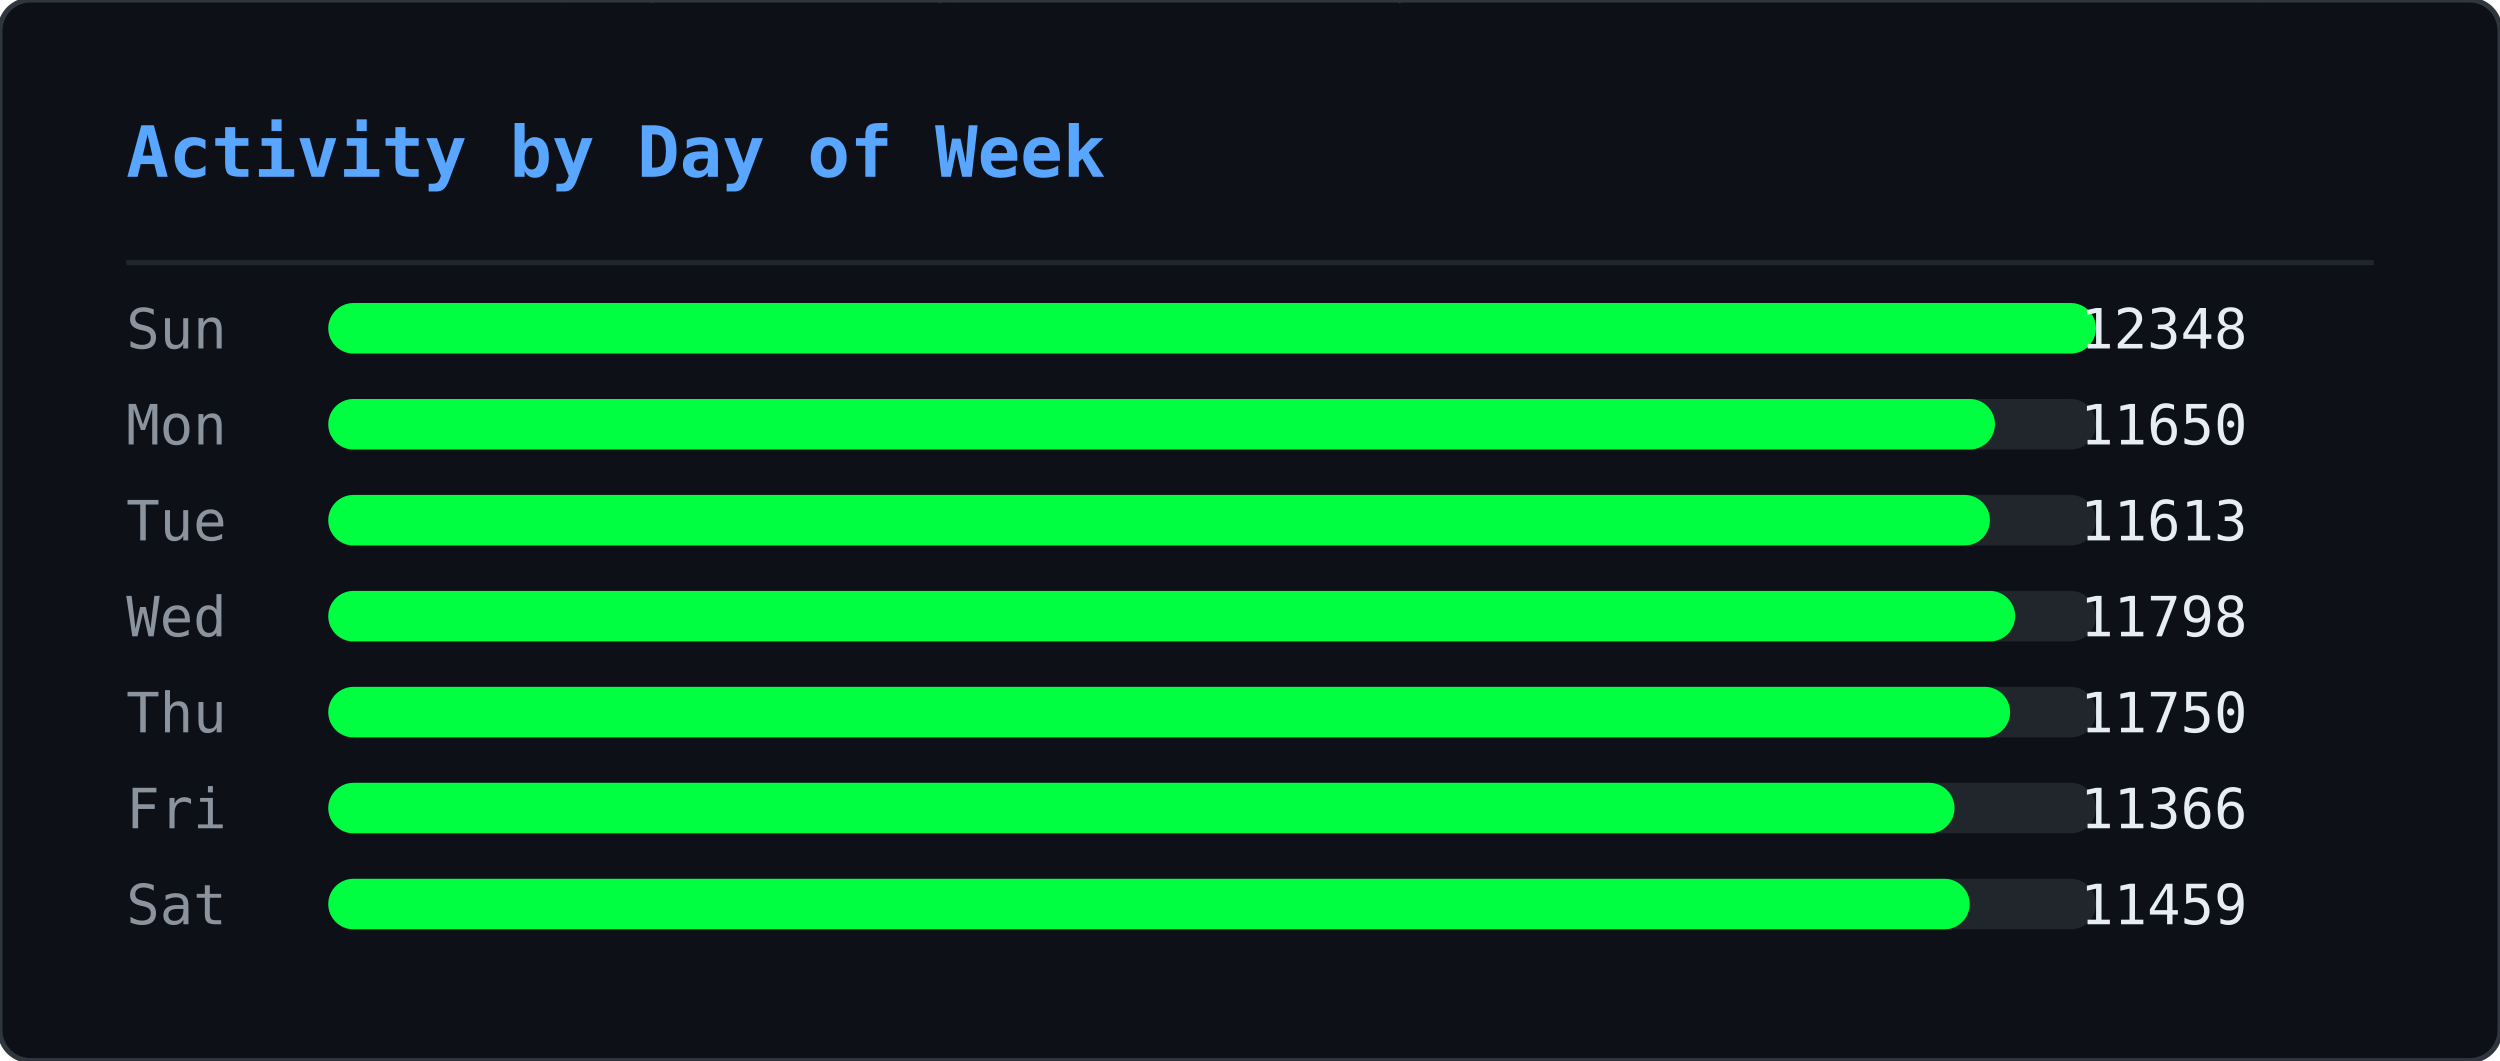
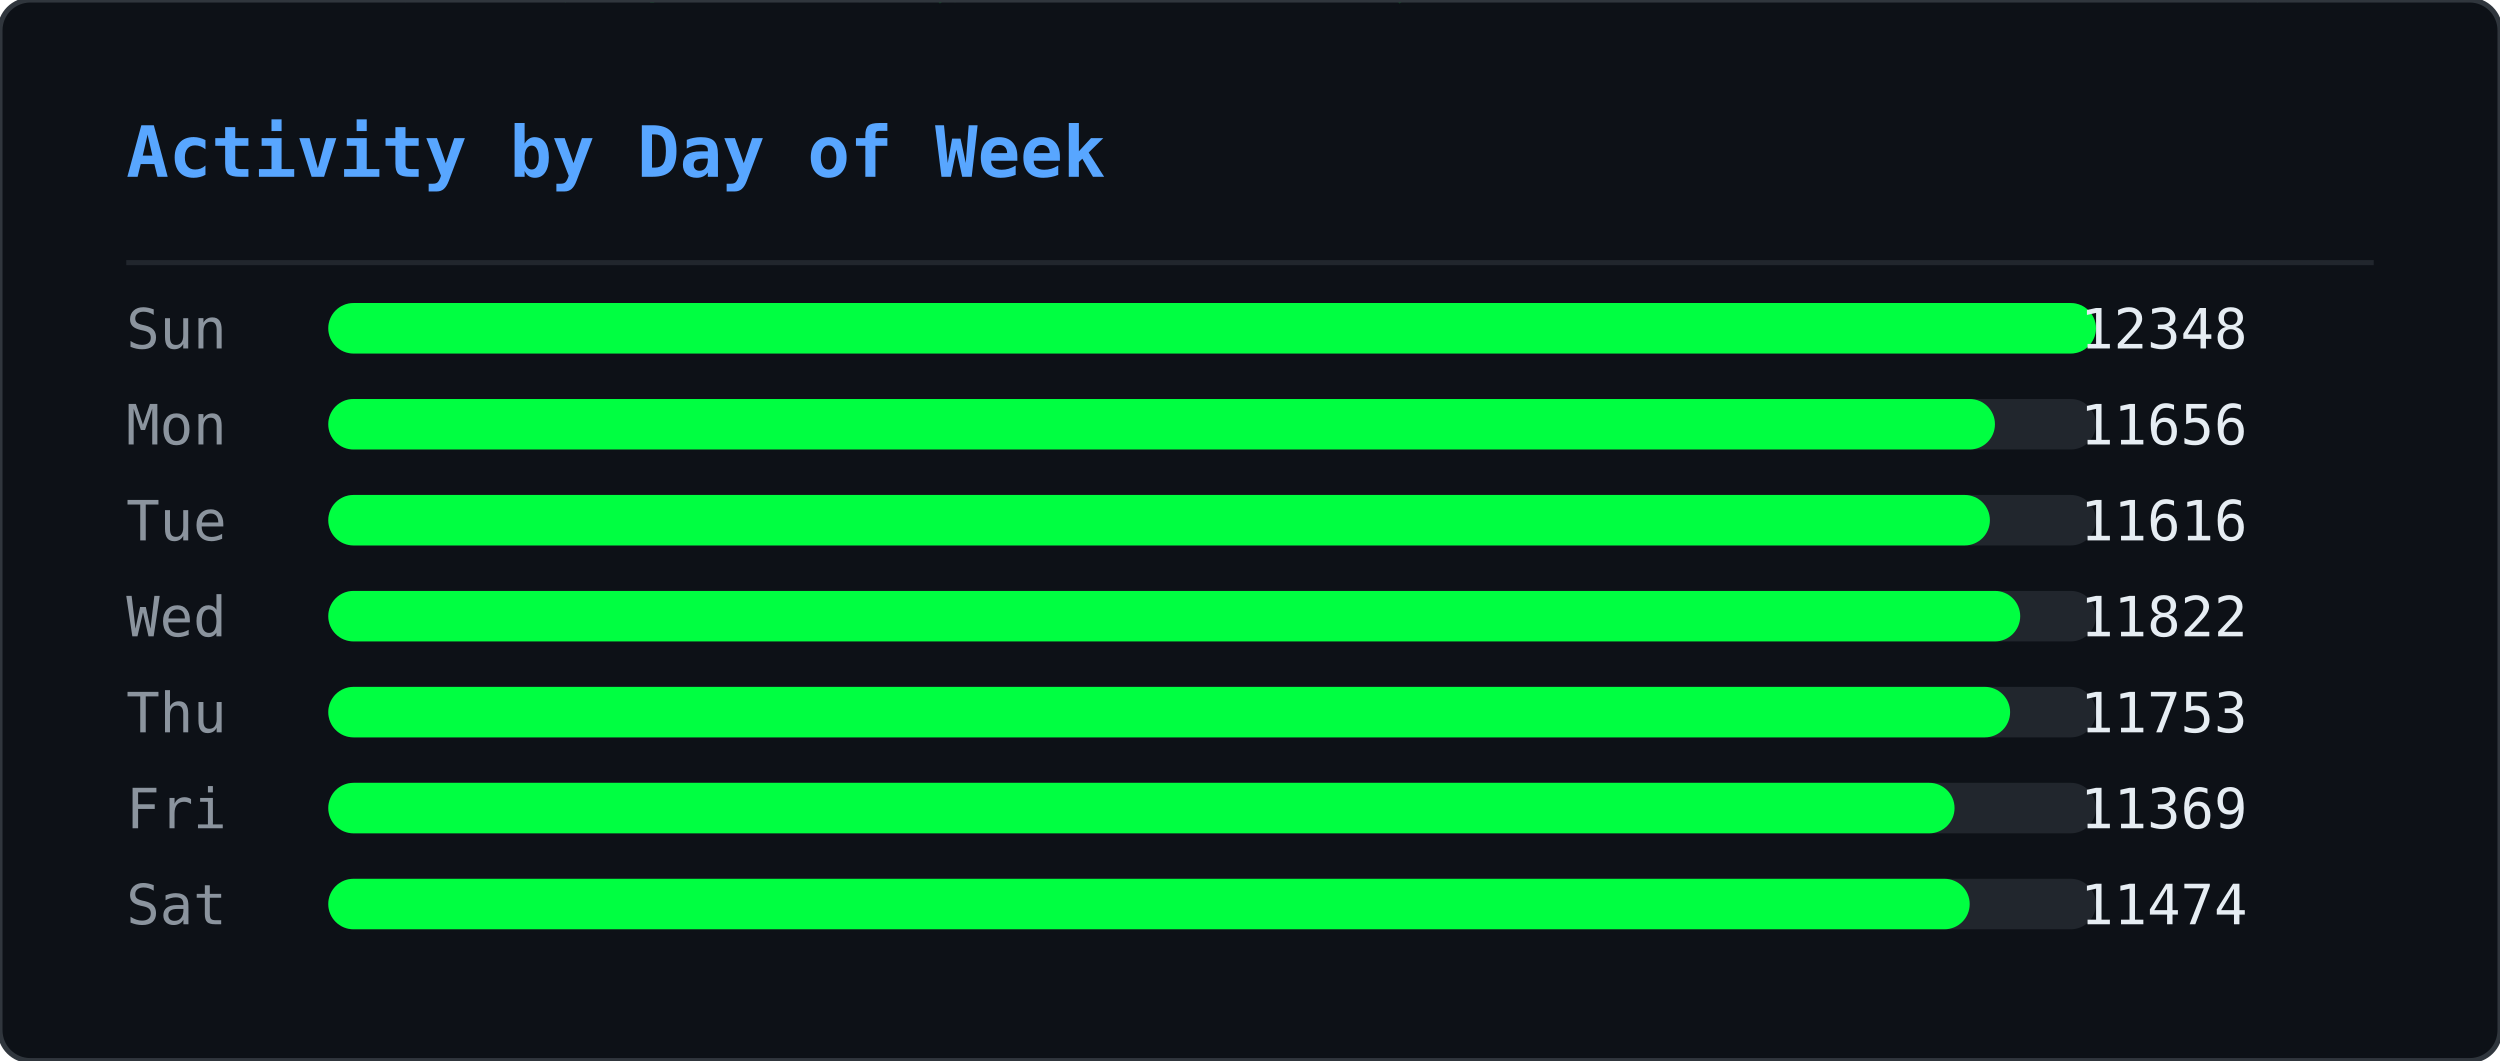
<svg xmlns="http://www.w3.org/2000/svg" width="495" height="210" viewBox="0 0 495 210">
  <defs>
    <clipPath id="ghm-clip">
      <rect width="495" height="210" rx="6" />
    </clipPath>
  </defs>
  <rect width="495" height="210" rx="6" fill="#0d1117" />
  <g clip-path="url(#ghm-clip)">
    <g opacity="0.22">
      <style>@keyframes ghm0{from{transform:translateY(-74px)}to{transform:translateY(224px)}}@keyframes ghm1{from{transform:translateY(-74px)}to{transform:translateY(224px)}}@keyframes ghm2{from{transform:translateY(-74px)}to{transform:translateY(224px)}}@keyframes ghm3{from{transform:translateY(-60px)}to{transform:translateY(224px)}}@keyframes ghm4{from{transform:translateY(-60px)}to{transform:translateY(224px)}}@keyframes ghm5{from{transform:translateY(-60px)}to{transform:translateY(224px)}}@keyframes ghm6{from{transform:translateY(-88px)}to{transform:translateY(224px)}}@keyframes ghm7{from{transform:translateY(-74px)}to{transform:translateY(224px)}}@keyframes ghm8{from{transform:translateY(-60px)}to{transform:translateY(224px)}}@keyframes ghm9{from{transform:translateY(-60px)}to{transform:translateY(224px)}}@keyframes ghm10{from{transform:translateY(-46px)}to{transform:translateY(224px)}}@keyframes ghm11{from{transform:translateY(-60px)}to{transform:translateY(224px)}}@keyframes ghm12{from{transform:translateY(-74px)}to{transform:translateY(224px)}}@keyframes ghm13{from{transform:translateY(-74px)}to{transform:translateY(224px)}}@keyframes ghm14{from{transform:translateY(-46px)}to{transform:translateY(224px)}}@keyframes ghm15{from{transform:translateY(-60px)}to{transform:translateY(224px)}}@keyframes ghm16{from{transform:translateY(-88px)}to{transform:translateY(224px)}}@keyframes ghm17{from{transform:translateY(-88px)}to{transform:translateY(224px)}}@keyframes ghm18{from{transform:translateY(-46px)}to{transform:translateY(224px)}}@keyframes ghm19{from{transform:translateY(-74px)}to{transform:translateY(224px)}}@keyframes ghm20{from{transform:translateY(-88px)}to{transform:translateY(224px)}}@keyframes ghm21{from{transform:translateY(-74px)}to{transform:translateY(224px)}}@keyframes ghm22{from{transform:translateY(-46px)}to{transform:translateY(224px)}}@keyframes ghm23{from{transform:translateY(-60px)}to{transform:translateY(224px)}}@keyframes ghm24{from{transform:translateY(-46px)}to{transform:translateY(224px)}}@keyframes ghm25{from{transform:translateY(-60px)}to{transform:translateY(224px)}}@keyframes ghm26{from{transform:translateY(-88px)}to{transform:translateY(224px)}}@keyframes ghm27{from{transform:translateY(-74px)}to{transform:translateY(224px)}}@keyframes ghm28{from{transform:translateY(-46px)}to{transform:translateY(224px)}}@keyframes ghm29{from{transform:translateY(-88px)}to{transform:translateY(224px)}}@keyframes ghm30{from{transform:translateY(-74px)}to{transform:translateY(224px)}}@keyframes ghm31{from{transform:translateY(-88px)}to{transform:translateY(224px)}}@keyframes ghm32{from{transform:translateY(-88px)}to{transform:translateY(224px)}}@keyframes ghm33{from{transform:translateY(-60px)}to{transform:translateY(224px)}}@keyframes ghm34{from{transform:translateY(-74px)}to{transform:translateY(224px)}}@keyframes ghm35{from{transform:translateY(-88px)}to{transform:translateY(224px)}}@keyframes ghm36{from{transform:translateY(-74px)}to{transform:translateY(224px)}}@keyframes ghm37{from{transform:translateY(-74px)}to{transform:translateY(224px)}}</style>
      <g style="animation:ghm0 1.57s linear infinite;animation-delay:-0.90s">
        <text x="476" y="0" font-family="monospace" font-size="12" fill="#00ff41">ﾇ</text>
        <text x="476" y="-14" font-family="monospace" font-size="12" fill="#00ff41" opacity="0.83">ｽ</text>
        <text x="476" y="-28" font-family="monospace" font-size="12" fill="#00ff41" opacity="0.67">ｩ</text>
        <text x="476" y="-42" font-family="monospace" font-size="12" fill="#00ff41" opacity="0.50">ﾍ</text>
        <text x="476" y="-56" font-family="monospace" font-size="12" fill="#00ff41" opacity="0.33">ﾕ</text>
        <text x="476" y="-70" font-family="monospace" font-size="12" fill="#00ff41" opacity="0.17">0</text>
      </g>
      <g style="animation:ghm1 2.57s linear infinite;animation-delay:-0.67s">
        <text x="444" y="0" font-family="monospace" font-size="12" fill="#00ff41">ﾓ</text>
        <text x="444" y="-14" font-family="monospace" font-size="12" fill="#00ff41" opacity="0.83">ｱ</text>
        <text x="444" y="-28" font-family="monospace" font-size="12" fill="#00ff41" opacity="0.67">ｿ</text>
        <text x="444" y="-42" font-family="monospace" font-size="12" fill="#00ff41" opacity="0.50">ｭ</text>
        <text x="444" y="-56" font-family="monospace" font-size="12" fill="#00ff41" opacity="0.33">ﾅ</text>
        <text x="444" y="-70" font-family="monospace" font-size="12" fill="#00ff41" opacity="0.17">ﾑ</text>
      </g>
      <g style="animation:ghm2 2.51s linear infinite;animation-delay:-1.71s">
        <text x="440" y="0" font-family="monospace" font-size="12" fill="#00ff41">ﾋ</text>
        <text x="440" y="-14" font-family="monospace" font-size="12" fill="#00ff41" opacity="0.83">9</text>
        <text x="440" y="-28" font-family="monospace" font-size="12" fill="#00ff41" opacity="0.67">ﾁ</text>
        <text x="440" y="-42" font-family="monospace" font-size="12" fill="#00ff41" opacity="0.50">ｭ</text>
        <text x="440" y="-56" font-family="monospace" font-size="12" fill="#00ff41" opacity="0.33">ｸ</text>
        <text x="440" y="-70" font-family="monospace" font-size="12" fill="#00ff41" opacity="0.17">7</text>
      </g>
      <g style="animation:ghm3 1.66s linear infinite;animation-delay:-0.21s">
        <text x="442" y="0" font-family="monospace" font-size="12" fill="#00ff41">ｵ</text>
        <text x="442" y="-14" font-family="monospace" font-size="12" fill="#00ff41" opacity="0.80">ｹ</text>
        <text x="442" y="-28" font-family="monospace" font-size="12" fill="#00ff41" opacity="0.60">ﾄ</text>
        <text x="442" y="-42" font-family="monospace" font-size="12" fill="#00ff41" opacity="0.40">ﾖ</text>
        <text x="442" y="-56" font-family="monospace" font-size="12" fill="#00ff41" opacity="0.20">ﾀ</text>
      </g>
      <g style="animation:ghm4 2.92s linear infinite;animation-delay:-0.26s">
        <text x="110" y="0" font-family="monospace" font-size="12" fill="#00ff41">ｧ</text>
        <text x="110" y="-14" font-family="monospace" font-size="12" fill="#00ff41" opacity="0.80">ﾃ</text>
        <text x="110" y="-28" font-family="monospace" font-size="12" fill="#00ff41" opacity="0.60">ｻ</text>
        <text x="110" y="-42" font-family="monospace" font-size="12" fill="#00ff41" opacity="0.40">0</text>
        <text x="110" y="-56" font-family="monospace" font-size="12" fill="#00ff41" opacity="0.20">ﾁ</text>
      </g>
      <g style="animation:ghm5 1.75s linear infinite;animation-delay:-0.48s">
        <text x="353" y="0" font-family="monospace" font-size="12" fill="#00ff41">ﾁ</text>
        <text x="353" y="-14" font-family="monospace" font-size="12" fill="#00ff41" opacity="0.80">ﾉ</text>
        <text x="353" y="-28" font-family="monospace" font-size="12" fill="#00ff41" opacity="0.60">ｶ</text>
        <text x="353" y="-42" font-family="monospace" font-size="12" fill="#00ff41" opacity="0.40">ｶ</text>
        <text x="353" y="-56" font-family="monospace" font-size="12" fill="#00ff41" opacity="0.20">ﾄ</text>
      </g>
      <g style="animation:ghm6 2.64s linear infinite;animation-delay:-1.35s">
        <text x="88" y="0" font-family="monospace" font-size="12" fill="#00ff41">ﾉ</text>
        <text x="88" y="-14" font-family="monospace" font-size="12" fill="#00ff41" opacity="0.86">ﾉ</text>
        <text x="88" y="-28" font-family="monospace" font-size="12" fill="#00ff41" opacity="0.71">ﾖ</text>
        <text x="88" y="-42" font-family="monospace" font-size="12" fill="#00ff41" opacity="0.57">0</text>
        <text x="88" y="-56" font-family="monospace" font-size="12" fill="#00ff41" opacity="0.43">ﾙ</text>
        <text x="88" y="-70" font-family="monospace" font-size="12" fill="#00ff41" opacity="0.29">1</text>
        <text x="88" y="-84" font-family="monospace" font-size="12" fill="#00ff41" opacity="0.14">ﾓ</text>
      </g>
      <g style="animation:ghm7 2.42s linear infinite;animation-delay:-1.66s">
        <text x="307" y="0" font-family="monospace" font-size="12" fill="#00ff41">ﾔ</text>
        <text x="307" y="-14" font-family="monospace" font-size="12" fill="#00ff41" opacity="0.83">ﾘ</text>
        <text x="307" y="-28" font-family="monospace" font-size="12" fill="#00ff41" opacity="0.67">ﾀ</text>
        <text x="307" y="-42" font-family="monospace" font-size="12" fill="#00ff41" opacity="0.50">ｬ</text>
        <text x="307" y="-56" font-family="monospace" font-size="12" fill="#00ff41" opacity="0.33">4</text>
        <text x="307" y="-70" font-family="monospace" font-size="12" fill="#00ff41" opacity="0.17">ｧ</text>
      </g>
      <g style="animation:ghm8 2.46s linear infinite;animation-delay:-1.82s">
        <text x="96" y="0" font-family="monospace" font-size="12" fill="#00ff41">ｭ</text>
        <text x="96" y="-14" font-family="monospace" font-size="12" fill="#00ff41" opacity="0.80">ｲ</text>
        <text x="96" y="-28" font-family="monospace" font-size="12" fill="#00ff41" opacity="0.60">ﾝ</text>
        <text x="96" y="-42" font-family="monospace" font-size="12" fill="#00ff41" opacity="0.40">ﾖ</text>
        <text x="96" y="-56" font-family="monospace" font-size="12" fill="#00ff41" opacity="0.20">ｶ</text>
      </g>
      <g style="animation:ghm9 3.04s linear infinite;animation-delay:-1.71s">
        <text x="429" y="0" font-family="monospace" font-size="12" fill="#00ff41">ｸ</text>
        <text x="429" y="-14" font-family="monospace" font-size="12" fill="#00ff41" opacity="0.80">ﾎ</text>
        <text x="429" y="-28" font-family="monospace" font-size="12" fill="#00ff41" opacity="0.60">ﾆ</text>
        <text x="429" y="-42" font-family="monospace" font-size="12" fill="#00ff41" opacity="0.40">ｶ</text>
        <text x="429" y="-56" font-family="monospace" font-size="12" fill="#00ff41" opacity="0.20">ｫ</text>
      </g>
      <g style="animation:ghm10 2.55s linear infinite;animation-delay:-1.75s">
        <text x="181" y="0" font-family="monospace" font-size="12" fill="#00ff41">ﾌ</text>
        <text x="181" y="-14" font-family="monospace" font-size="12" fill="#00ff41" opacity="0.75">ﾆ</text>
        <text x="181" y="-28" font-family="monospace" font-size="12" fill="#00ff41" opacity="0.50">ﾍ</text>
        <text x="181" y="-42" font-family="monospace" font-size="12" fill="#00ff41" opacity="0.25">5</text>
      </g>
      <g style="animation:ghm11 1.59s linear infinite;animation-delay:-0.66s">
        <text x="71" y="0" font-family="monospace" font-size="12" fill="#00ff41">3</text>
        <text x="71" y="-14" font-family="monospace" font-size="12" fill="#00ff41" opacity="0.80">ｽ</text>
        <text x="71" y="-28" font-family="monospace" font-size="12" fill="#00ff41" opacity="0.60">ｼ</text>
        <text x="71" y="-42" font-family="monospace" font-size="12" fill="#00ff41" opacity="0.40">ﾍ</text>
        <text x="71" y="-56" font-family="monospace" font-size="12" fill="#00ff41" opacity="0.20">ﾚ</text>
      </g>
      <g style="animation:ghm12 3.02s linear infinite;animation-delay:-0.47s">
        <text x="55" y="0" font-family="monospace" font-size="12" fill="#00ff41">ｳ</text>
        <text x="55" y="-14" font-family="monospace" font-size="12" fill="#00ff41" opacity="0.83">ﾔ</text>
        <text x="55" y="-28" font-family="monospace" font-size="12" fill="#00ff41" opacity="0.67">ﾃ</text>
        <text x="55" y="-42" font-family="monospace" font-size="12" fill="#00ff41" opacity="0.50">ｵ</text>
        <text x="55" y="-56" font-family="monospace" font-size="12" fill="#00ff41" opacity="0.33">ｫ</text>
        <text x="55" y="-70" font-family="monospace" font-size="12" fill="#00ff41" opacity="0.17">ﾃ</text>
      </g>
      <g style="animation:ghm13 2.28s linear infinite;animation-delay:-1.06s">
        <text x="258" y="0" font-family="monospace" font-size="12" fill="#00ff41">2</text>
        <text x="258" y="-14" font-family="monospace" font-size="12" fill="#00ff41" opacity="0.83">ｪ</text>
        <text x="258" y="-28" font-family="monospace" font-size="12" fill="#00ff41" opacity="0.67">ｽ</text>
        <text x="258" y="-42" font-family="monospace" font-size="12" fill="#00ff41" opacity="0.50">ﾖ</text>
        <text x="258" y="-56" font-family="monospace" font-size="12" fill="#00ff41" opacity="0.33">ｯ</text>
        <text x="258" y="-70" font-family="monospace" font-size="12" fill="#00ff41" opacity="0.17">1</text>
      </g>
      <g style="animation:ghm14 2.93s linear infinite;animation-delay:-1.39s">
        <text x="189" y="0" font-family="monospace" font-size="12" fill="#00ff41">7</text>
        <text x="189" y="-14" font-family="monospace" font-size="12" fill="#00ff41" opacity="0.75">ｯ</text>
        <text x="189" y="-28" font-family="monospace" font-size="12" fill="#00ff41" opacity="0.50">ﾈ</text>
        <text x="189" y="-42" font-family="monospace" font-size="12" fill="#00ff41" opacity="0.25">ﾈ</text>
      </g>
      <g style="animation:ghm15 2.11s linear infinite;animation-delay:-1.67s">
        <text x="394" y="0" font-family="monospace" font-size="12" fill="#00ff41">1</text>
        <text x="394" y="-14" font-family="monospace" font-size="12" fill="#00ff41" opacity="0.80">ﾜ</text>
        <text x="394" y="-28" font-family="monospace" font-size="12" fill="#00ff41" opacity="0.60">ﾚ</text>
        <text x="394" y="-42" font-family="monospace" font-size="12" fill="#00ff41" opacity="0.40">ｵ</text>
        <text x="394" y="-56" font-family="monospace" font-size="12" fill="#00ff41" opacity="0.20">ﾂ</text>
      </g>
      <g style="animation:ghm16 3.13s linear infinite;animation-delay:-1.31s">
        <text x="275" y="0" font-family="monospace" font-size="12" fill="#00ff41">ﾗ</text>
        <text x="275" y="-14" font-family="monospace" font-size="12" fill="#00ff41" opacity="0.86">3</text>
        <text x="275" y="-28" font-family="monospace" font-size="12" fill="#00ff41" opacity="0.71">ﾔ</text>
        <text x="275" y="-42" font-family="monospace" font-size="12" fill="#00ff41" opacity="0.57">6</text>
        <text x="275" y="-56" font-family="monospace" font-size="12" fill="#00ff41" opacity="0.43">ﾆ</text>
        <text x="275" y="-70" font-family="monospace" font-size="12" fill="#00ff41" opacity="0.29">ｯ</text>
        <text x="275" y="-84" font-family="monospace" font-size="12" fill="#00ff41" opacity="0.14">ﾗ</text>
      </g>
      <g style="animation:ghm17 2.90s linear infinite;animation-delay:-2.08s">
        <text x="445" y="0" font-family="monospace" font-size="12" fill="#00ff41">ｦ</text>
        <text x="445" y="-14" font-family="monospace" font-size="12" fill="#00ff41" opacity="0.86">ｪ</text>
        <text x="445" y="-28" font-family="monospace" font-size="12" fill="#00ff41" opacity="0.71">8</text>
        <text x="445" y="-42" font-family="monospace" font-size="12" fill="#00ff41" opacity="0.57">ﾕ</text>
        <text x="445" y="-56" font-family="monospace" font-size="12" fill="#00ff41" opacity="0.43">0</text>
        <text x="445" y="-70" font-family="monospace" font-size="12" fill="#00ff41" opacity="0.29">ﾎ</text>
        <text x="445" y="-84" font-family="monospace" font-size="12" fill="#00ff41" opacity="0.14">ﾃ</text>
      </g>
      <g style="animation:ghm18 2.29s linear infinite;animation-delay:-1.19s">
        <text x="275" y="0" font-family="monospace" font-size="12" fill="#00ff41">ｯ</text>
        <text x="275" y="-14" font-family="monospace" font-size="12" fill="#00ff41" opacity="0.75">ﾝ</text>
        <text x="275" y="-28" font-family="monospace" font-size="12" fill="#00ff41" opacity="0.50">ｧ</text>
        <text x="275" y="-42" font-family="monospace" font-size="12" fill="#00ff41" opacity="0.25">ﾝ</text>
      </g>
      <g style="animation:ghm19 1.52s linear infinite;animation-delay:-1.15s">
        <text x="186" y="0" font-family="monospace" font-size="12" fill="#00ff41">ｷ</text>
        <text x="186" y="-14" font-family="monospace" font-size="12" fill="#00ff41" opacity="0.83">ﾊ</text>
        <text x="186" y="-28" font-family="monospace" font-size="12" fill="#00ff41" opacity="0.67">ﾀ</text>
        <text x="186" y="-42" font-family="monospace" font-size="12" fill="#00ff41" opacity="0.50">ﾔ</text>
        <text x="186" y="-56" font-family="monospace" font-size="12" fill="#00ff41" opacity="0.33">ｹ</text>
        <text x="186" y="-70" font-family="monospace" font-size="12" fill="#00ff41" opacity="0.17">ﾔ</text>
      </g>
      <g style="animation:ghm20 3.11s linear infinite;animation-delay:-1.21s">
        <text x="126" y="0" font-family="monospace" font-size="12" fill="#00ff41">ﾈ</text>
        <text x="126" y="-14" font-family="monospace" font-size="12" fill="#00ff41" opacity="0.86">ｪ</text>
        <text x="126" y="-28" font-family="monospace" font-size="12" fill="#00ff41" opacity="0.71">ﾘ</text>
        <text x="126" y="-42" font-family="monospace" font-size="12" fill="#00ff41" opacity="0.57">ｮ</text>
        <text x="126" y="-56" font-family="monospace" font-size="12" fill="#00ff41" opacity="0.43">ﾇ</text>
        <text x="126" y="-70" font-family="monospace" font-size="12" fill="#00ff41" opacity="0.29">ﾎ</text>
        <text x="126" y="-84" font-family="monospace" font-size="12" fill="#00ff41" opacity="0.14">ｸ</text>
      </g>
      <g style="animation:ghm21 1.79s linear infinite;animation-delay:-0.77s">
        <text x="78" y="0" font-family="monospace" font-size="12" fill="#00ff41">ｳ</text>
        <text x="78" y="-14" font-family="monospace" font-size="12" fill="#00ff41" opacity="0.83">ﾝ</text>
        <text x="78" y="-28" font-family="monospace" font-size="12" fill="#00ff41" opacity="0.67">4</text>
        <text x="78" y="-42" font-family="monospace" font-size="12" fill="#00ff41" opacity="0.50">ｻ</text>
        <text x="78" y="-56" font-family="monospace" font-size="12" fill="#00ff41" opacity="0.33">ｿ</text>
        <text x="78" y="-70" font-family="monospace" font-size="12" fill="#00ff41" opacity="0.17">ｨ</text>
      </g>
      <g style="animation:ghm22 2.50s linear infinite;animation-delay:-1.19s">
        <text x="345" y="0" font-family="monospace" font-size="12" fill="#00ff41">2</text>
        <text x="345" y="-14" font-family="monospace" font-size="12" fill="#00ff41" opacity="0.75">ﾆ</text>
        <text x="345" y="-28" font-family="monospace" font-size="12" fill="#00ff41" opacity="0.50">ｱ</text>
        <text x="345" y="-42" font-family="monospace" font-size="12" fill="#00ff41" opacity="0.25">ｸ</text>
      </g>
      <g style="animation:ghm23 1.86s linear infinite;animation-delay:-0.41s">
        <text x="51" y="0" font-family="monospace" font-size="12" fill="#00ff41">ﾚ</text>
        <text x="51" y="-14" font-family="monospace" font-size="12" fill="#00ff41" opacity="0.80">ｱ</text>
        <text x="51" y="-28" font-family="monospace" font-size="12" fill="#00ff41" opacity="0.60">ｱ</text>
        <text x="51" y="-42" font-family="monospace" font-size="12" fill="#00ff41" opacity="0.40">ﾐ</text>
        <text x="51" y="-56" font-family="monospace" font-size="12" fill="#00ff41" opacity="0.20">7</text>
      </g>
      <g style="animation:ghm24 2.49s linear infinite;animation-delay:-2.01s">
        <text x="356" y="0" font-family="monospace" font-size="12" fill="#00ff41">ﾋ</text>
        <text x="356" y="-14" font-family="monospace" font-size="12" fill="#00ff41" opacity="0.75">ﾂ</text>
        <text x="356" y="-28" font-family="monospace" font-size="12" fill="#00ff41" opacity="0.50">ﾃ</text>
        <text x="356" y="-42" font-family="monospace" font-size="12" fill="#00ff41" opacity="0.25">ｦ</text>
      </g>
      <g style="animation:ghm25 2.99s linear infinite;animation-delay:-0.82s">
        <text x="185" y="0" font-family="monospace" font-size="12" fill="#00ff41">ﾔ</text>
        <text x="185" y="-14" font-family="monospace" font-size="12" fill="#00ff41" opacity="0.80">ｿ</text>
        <text x="185" y="-28" font-family="monospace" font-size="12" fill="#00ff41" opacity="0.60">ｱ</text>
        <text x="185" y="-42" font-family="monospace" font-size="12" fill="#00ff41" opacity="0.40">ｼ</text>
        <text x="185" y="-56" font-family="monospace" font-size="12" fill="#00ff41" opacity="0.20">ｷ</text>
      </g>
      <g style="animation:ghm26 1.89s linear infinite;animation-delay:-0.51s">
        <text x="472" y="0" font-family="monospace" font-size="12" fill="#00ff41">ｽ</text>
        <text x="472" y="-14" font-family="monospace" font-size="12" fill="#00ff41" opacity="0.86">ﾍ</text>
        <text x="472" y="-28" font-family="monospace" font-size="12" fill="#00ff41" opacity="0.71">ｧ</text>
        <text x="472" y="-42" font-family="monospace" font-size="12" fill="#00ff41" opacity="0.57">ﾃ</text>
        <text x="472" y="-56" font-family="monospace" font-size="12" fill="#00ff41" opacity="0.43">ｯ</text>
        <text x="472" y="-70" font-family="monospace" font-size="12" fill="#00ff41" opacity="0.29">ﾈ</text>
        <text x="472" y="-84" font-family="monospace" font-size="12" fill="#00ff41" opacity="0.14">ﾐ</text>
      </g>
      <g style="animation:ghm27 1.72s linear infinite;animation-delay:-1.28s">
        <text x="168" y="0" font-family="monospace" font-size="12" fill="#00ff41">ｳ</text>
        <text x="168" y="-14" font-family="monospace" font-size="12" fill="#00ff41" opacity="0.83">ﾝ</text>
        <text x="168" y="-28" font-family="monospace" font-size="12" fill="#00ff41" opacity="0.67">ｪ</text>
        <text x="168" y="-42" font-family="monospace" font-size="12" fill="#00ff41" opacity="0.50">ﾙ</text>
        <text x="168" y="-56" font-family="monospace" font-size="12" fill="#00ff41" opacity="0.33">ﾋ</text>
        <text x="168" y="-70" font-family="monospace" font-size="12" fill="#00ff41" opacity="0.17">ｶ</text>
      </g>
      <g style="animation:ghm28 3.12s linear infinite;animation-delay:-1.67s">
        <text x="81" y="0" font-family="monospace" font-size="12" fill="#00ff41">ﾇ</text>
        <text x="81" y="-14" font-family="monospace" font-size="12" fill="#00ff41" opacity="0.75">ﾉ</text>
        <text x="81" y="-28" font-family="monospace" font-size="12" fill="#00ff41" opacity="0.50">ﾏ</text>
        <text x="81" y="-42" font-family="monospace" font-size="12" fill="#00ff41" opacity="0.25">ﾝ</text>
      </g>
      <g style="animation:ghm29 2.99s linear infinite;animation-delay:-0.61s">
        <text x="269" y="0" font-family="monospace" font-size="12" fill="#00ff41">ｹ</text>
        <text x="269" y="-14" font-family="monospace" font-size="12" fill="#00ff41" opacity="0.86">ｨ</text>
        <text x="269" y="-28" font-family="monospace" font-size="12" fill="#00ff41" opacity="0.71">ｽ</text>
        <text x="269" y="-42" font-family="monospace" font-size="12" fill="#00ff41" opacity="0.57">ﾍ</text>
        <text x="269" y="-56" font-family="monospace" font-size="12" fill="#00ff41" opacity="0.43">ﾄ</text>
        <text x="269" y="-70" font-family="monospace" font-size="12" fill="#00ff41" opacity="0.29">ﾖ</text>
        <text x="269" y="-84" font-family="monospace" font-size="12" fill="#00ff41" opacity="0.14">3</text>
      </g>
      <g style="animation:ghm30 2.65s linear infinite;animation-delay:-0.45s">
        <text x="109" y="0" font-family="monospace" font-size="12" fill="#00ff41">ﾏ</text>
        <text x="109" y="-14" font-family="monospace" font-size="12" fill="#00ff41" opacity="0.83">ﾍ</text>
        <text x="109" y="-28" font-family="monospace" font-size="12" fill="#00ff41" opacity="0.67">0</text>
        <text x="109" y="-42" font-family="monospace" font-size="12" fill="#00ff41" opacity="0.50">ﾛ</text>
        <text x="109" y="-56" font-family="monospace" font-size="12" fill="#00ff41" opacity="0.33">ｮ</text>
        <text x="109" y="-70" font-family="monospace" font-size="12" fill="#00ff41" opacity="0.17">ｫ</text>
      </g>
      <g style="animation:ghm31 2.26s linear infinite;animation-delay:-0.51s">
        <text x="184" y="0" font-family="monospace" font-size="12" fill="#00ff41">ｯ</text>
        <text x="184" y="-14" font-family="monospace" font-size="12" fill="#00ff41" opacity="0.86">3</text>
        <text x="184" y="-28" font-family="monospace" font-size="12" fill="#00ff41" opacity="0.71">ｫ</text>
        <text x="184" y="-42" font-family="monospace" font-size="12" fill="#00ff41" opacity="0.57">ｻ</text>
        <text x="184" y="-56" font-family="monospace" font-size="12" fill="#00ff41" opacity="0.43">ﾓ</text>
        <text x="184" y="-70" font-family="monospace" font-size="12" fill="#00ff41" opacity="0.29">ｩ</text>
        <text x="184" y="-84" font-family="monospace" font-size="12" fill="#00ff41" opacity="0.14">2</text>
      </g>
      <g style="animation:ghm32 1.89s linear infinite;animation-delay:-0.99s">
        <text x="355" y="0" font-family="monospace" font-size="12" fill="#00ff41">ﾔ</text>
        <text x="355" y="-14" font-family="monospace" font-size="12" fill="#00ff41" opacity="0.86">ｸ</text>
        <text x="355" y="-28" font-family="monospace" font-size="12" fill="#00ff41" opacity="0.71">ﾚ</text>
        <text x="355" y="-42" font-family="monospace" font-size="12" fill="#00ff41" opacity="0.57">ﾋ</text>
        <text x="355" y="-56" font-family="monospace" font-size="12" fill="#00ff41" opacity="0.43">ｷ</text>
        <text x="355" y="-70" font-family="monospace" font-size="12" fill="#00ff41" opacity="0.29">ﾃ</text>
        <text x="355" y="-84" font-family="monospace" font-size="12" fill="#00ff41" opacity="0.14">ｵ</text>
      </g>
      <g style="animation:ghm33 1.79s linear infinite;animation-delay:-0.10s">
        <text x="111" y="0" font-family="monospace" font-size="12" fill="#00ff41">ｼ</text>
        <text x="111" y="-14" font-family="monospace" font-size="12" fill="#00ff41" opacity="0.80">ﾁ</text>
        <text x="111" y="-28" font-family="monospace" font-size="12" fill="#00ff41" opacity="0.60">ｯ</text>
        <text x="111" y="-42" font-family="monospace" font-size="12" fill="#00ff41" opacity="0.40">1</text>
        <text x="111" y="-56" font-family="monospace" font-size="12" fill="#00ff41" opacity="0.20">ｫ</text>
      </g>
      <g style="animation:ghm34 2.21s linear infinite;animation-delay:-1.23s">
        <text x="22" y="0" font-family="monospace" font-size="12" fill="#00ff41">ﾎ</text>
        <text x="22" y="-14" font-family="monospace" font-size="12" fill="#00ff41" opacity="0.83">ﾏ</text>
        <text x="22" y="-28" font-family="monospace" font-size="12" fill="#00ff41" opacity="0.67">ｹ</text>
        <text x="22" y="-42" font-family="monospace" font-size="12" fill="#00ff41" opacity="0.50">ﾅ</text>
        <text x="22" y="-56" font-family="monospace" font-size="12" fill="#00ff41" opacity="0.33">ｭ</text>
        <text x="22" y="-70" font-family="monospace" font-size="12" fill="#00ff41" opacity="0.17">2</text>
      </g>
      <g style="animation:ghm35 2.09s linear infinite;animation-delay:-1.27s">
        <text x="342" y="0" font-family="monospace" font-size="12" fill="#00ff41">ｭ</text>
        <text x="342" y="-14" font-family="monospace" font-size="12" fill="#00ff41" opacity="0.86">ﾐ</text>
        <text x="342" y="-28" font-family="monospace" font-size="12" fill="#00ff41" opacity="0.71">ｷ</text>
        <text x="342" y="-42" font-family="monospace" font-size="12" fill="#00ff41" opacity="0.57">ｱ</text>
        <text x="342" y="-56" font-family="monospace" font-size="12" fill="#00ff41" opacity="0.43">ﾒ</text>
        <text x="342" y="-70" font-family="monospace" font-size="12" fill="#00ff41" opacity="0.29">ｿ</text>
        <text x="342" y="-84" font-family="monospace" font-size="12" fill="#00ff41" opacity="0.14">ｴ</text>
      </g>
      <g style="animation:ghm36 1.63s linear infinite;animation-delay:-0.77s">
        <text x="351" y="0" font-family="monospace" font-size="12" fill="#00ff41">ﾆ</text>
        <text x="351" y="-14" font-family="monospace" font-size="12" fill="#00ff41" opacity="0.83">ｫ</text>
        <text x="351" y="-28" font-family="monospace" font-size="12" fill="#00ff41" opacity="0.67">ｬ</text>
        <text x="351" y="-42" font-family="monospace" font-size="12" fill="#00ff41" opacity="0.50">ﾇ</text>
        <text x="351" y="-56" font-family="monospace" font-size="12" fill="#00ff41" opacity="0.33">ｫ</text>
        <text x="351" y="-70" font-family="monospace" font-size="12" fill="#00ff41" opacity="0.17">1</text>
      </g>
      <g style="animation:ghm37 2.48s linear infinite;animation-delay:-0.01s">
        <text x="196" y="0" font-family="monospace" font-size="12" fill="#00ff41">9</text>
        <text x="196" y="-14" font-family="monospace" font-size="12" fill="#00ff41" opacity="0.83">ｨ</text>
        <text x="196" y="-28" font-family="monospace" font-size="12" fill="#00ff41" opacity="0.67">ﾉ</text>
        <text x="196" y="-42" font-family="monospace" font-size="12" fill="#00ff41" opacity="0.50">ｸ</text>
        <text x="196" y="-56" font-family="monospace" font-size="12" fill="#00ff41" opacity="0.33">ﾋ</text>
        <text x="196" y="-70" font-family="monospace" font-size="12" fill="#00ff41" opacity="0.17">ｦ</text>
      </g>
    </g>
  </g>
  <rect width="495" height="210" rx="6" fill="none" stroke="#30363d" stroke-width="1" />
  <text x="25" y="35" font-family="monospace" font-size="14" font-weight="600" fill="#58a6ff">Activity by Day of Week</text>
  <line x1="25" y1="52" x2="470" y2="52" stroke="#21262d" stroke-width="1" />
  <text x="25" y="69" font-family="monospace" font-size="11" fill="#8b949e">Sun</text>
  <rect x="65" y="60" width="350" height="10" rx="5" fill="#21262d" />
  <rect x="65" y="60" width="350" height="10" rx="5" fill="#00ff41" />
  <text x="445" y="69" text-anchor="end" font-family="monospace" font-size="11" fill="#e6edf3">12348</text>
  <text x="25" y="88" font-family="monospace" font-size="11" fill="#8b949e">Mon</text>
  <rect x="65" y="79" width="350" height="10" rx="5" fill="#21262d" />
  <rect x="65" y="79" width="330" height="10" rx="5" fill="#00ff41" />
-   <text x="445" y="88" text-anchor="end" font-family="monospace" font-size="11" fill="#e6edf3">11650</text>
+   <text x="445" y="88" text-anchor="end" font-family="monospace" font-size="11" fill="#e6edf3">11656</text>
  <text x="25" y="107" font-family="monospace" font-size="11" fill="#8b949e">Tue</text>
  <rect x="65" y="98" width="350" height="10" rx="5" fill="#21262d" />
  <rect x="65" y="98" width="329" height="10" rx="5" fill="#00ff41" />
-   <text x="445" y="107" text-anchor="end" font-family="monospace" font-size="11" fill="#e6edf3">11613</text>
+   <text x="445" y="107" text-anchor="end" font-family="monospace" font-size="11" fill="#e6edf3">11616</text>
  <text x="25" y="126" font-family="monospace" font-size="11" fill="#8b949e">Wed</text>
  <rect x="65" y="117" width="350" height="10" rx="5" fill="#21262d" />
-   <rect x="65" y="117" width="334" height="10" rx="5" fill="#00ff41" />
-   <text x="445" y="126" text-anchor="end" font-family="monospace" font-size="11" fill="#e6edf3">11798</text>
+   <rect x="65" y="117" width="335" height="10" rx="5" fill="#00ff41" />
+   <text x="445" y="126" text-anchor="end" font-family="monospace" font-size="11" fill="#e6edf3">11822</text>
  <text x="25" y="145" font-family="monospace" font-size="11" fill="#8b949e">Thu</text>
  <rect x="65" y="136" width="350" height="10" rx="5" fill="#21262d" />
  <rect x="65" y="136" width="333" height="10" rx="5" fill="#00ff41" />
-   <text x="445" y="145" text-anchor="end" font-family="monospace" font-size="11" fill="#e6edf3">11750</text>
+   <text x="445" y="145" text-anchor="end" font-family="monospace" font-size="11" fill="#e6edf3">11753</text>
  <text x="25" y="164" font-family="monospace" font-size="11" fill="#8b949e">Fri</text>
  <rect x="65" y="155" width="350" height="10" rx="5" fill="#21262d" />
  <rect x="65" y="155" width="322" height="10" rx="5" fill="#00ff41" />
-   <text x="445" y="164" text-anchor="end" font-family="monospace" font-size="11" fill="#e6edf3">11366</text>
+   <text x="445" y="164" text-anchor="end" font-family="monospace" font-size="11" fill="#e6edf3">11369</text>
  <text x="25" y="183" font-family="monospace" font-size="11" fill="#8b949e">Sat</text>
  <rect x="65" y="174" width="350" height="10" rx="5" fill="#21262d" />
  <rect x="65" y="174" width="325" height="10" rx="5" fill="#00ff41" />
-   <text x="445" y="183" text-anchor="end" font-family="monospace" font-size="11" fill="#e6edf3">11459</text>
+   <text x="445" y="183" text-anchor="end" font-family="monospace" font-size="11" fill="#e6edf3">11474</text>
</svg>
